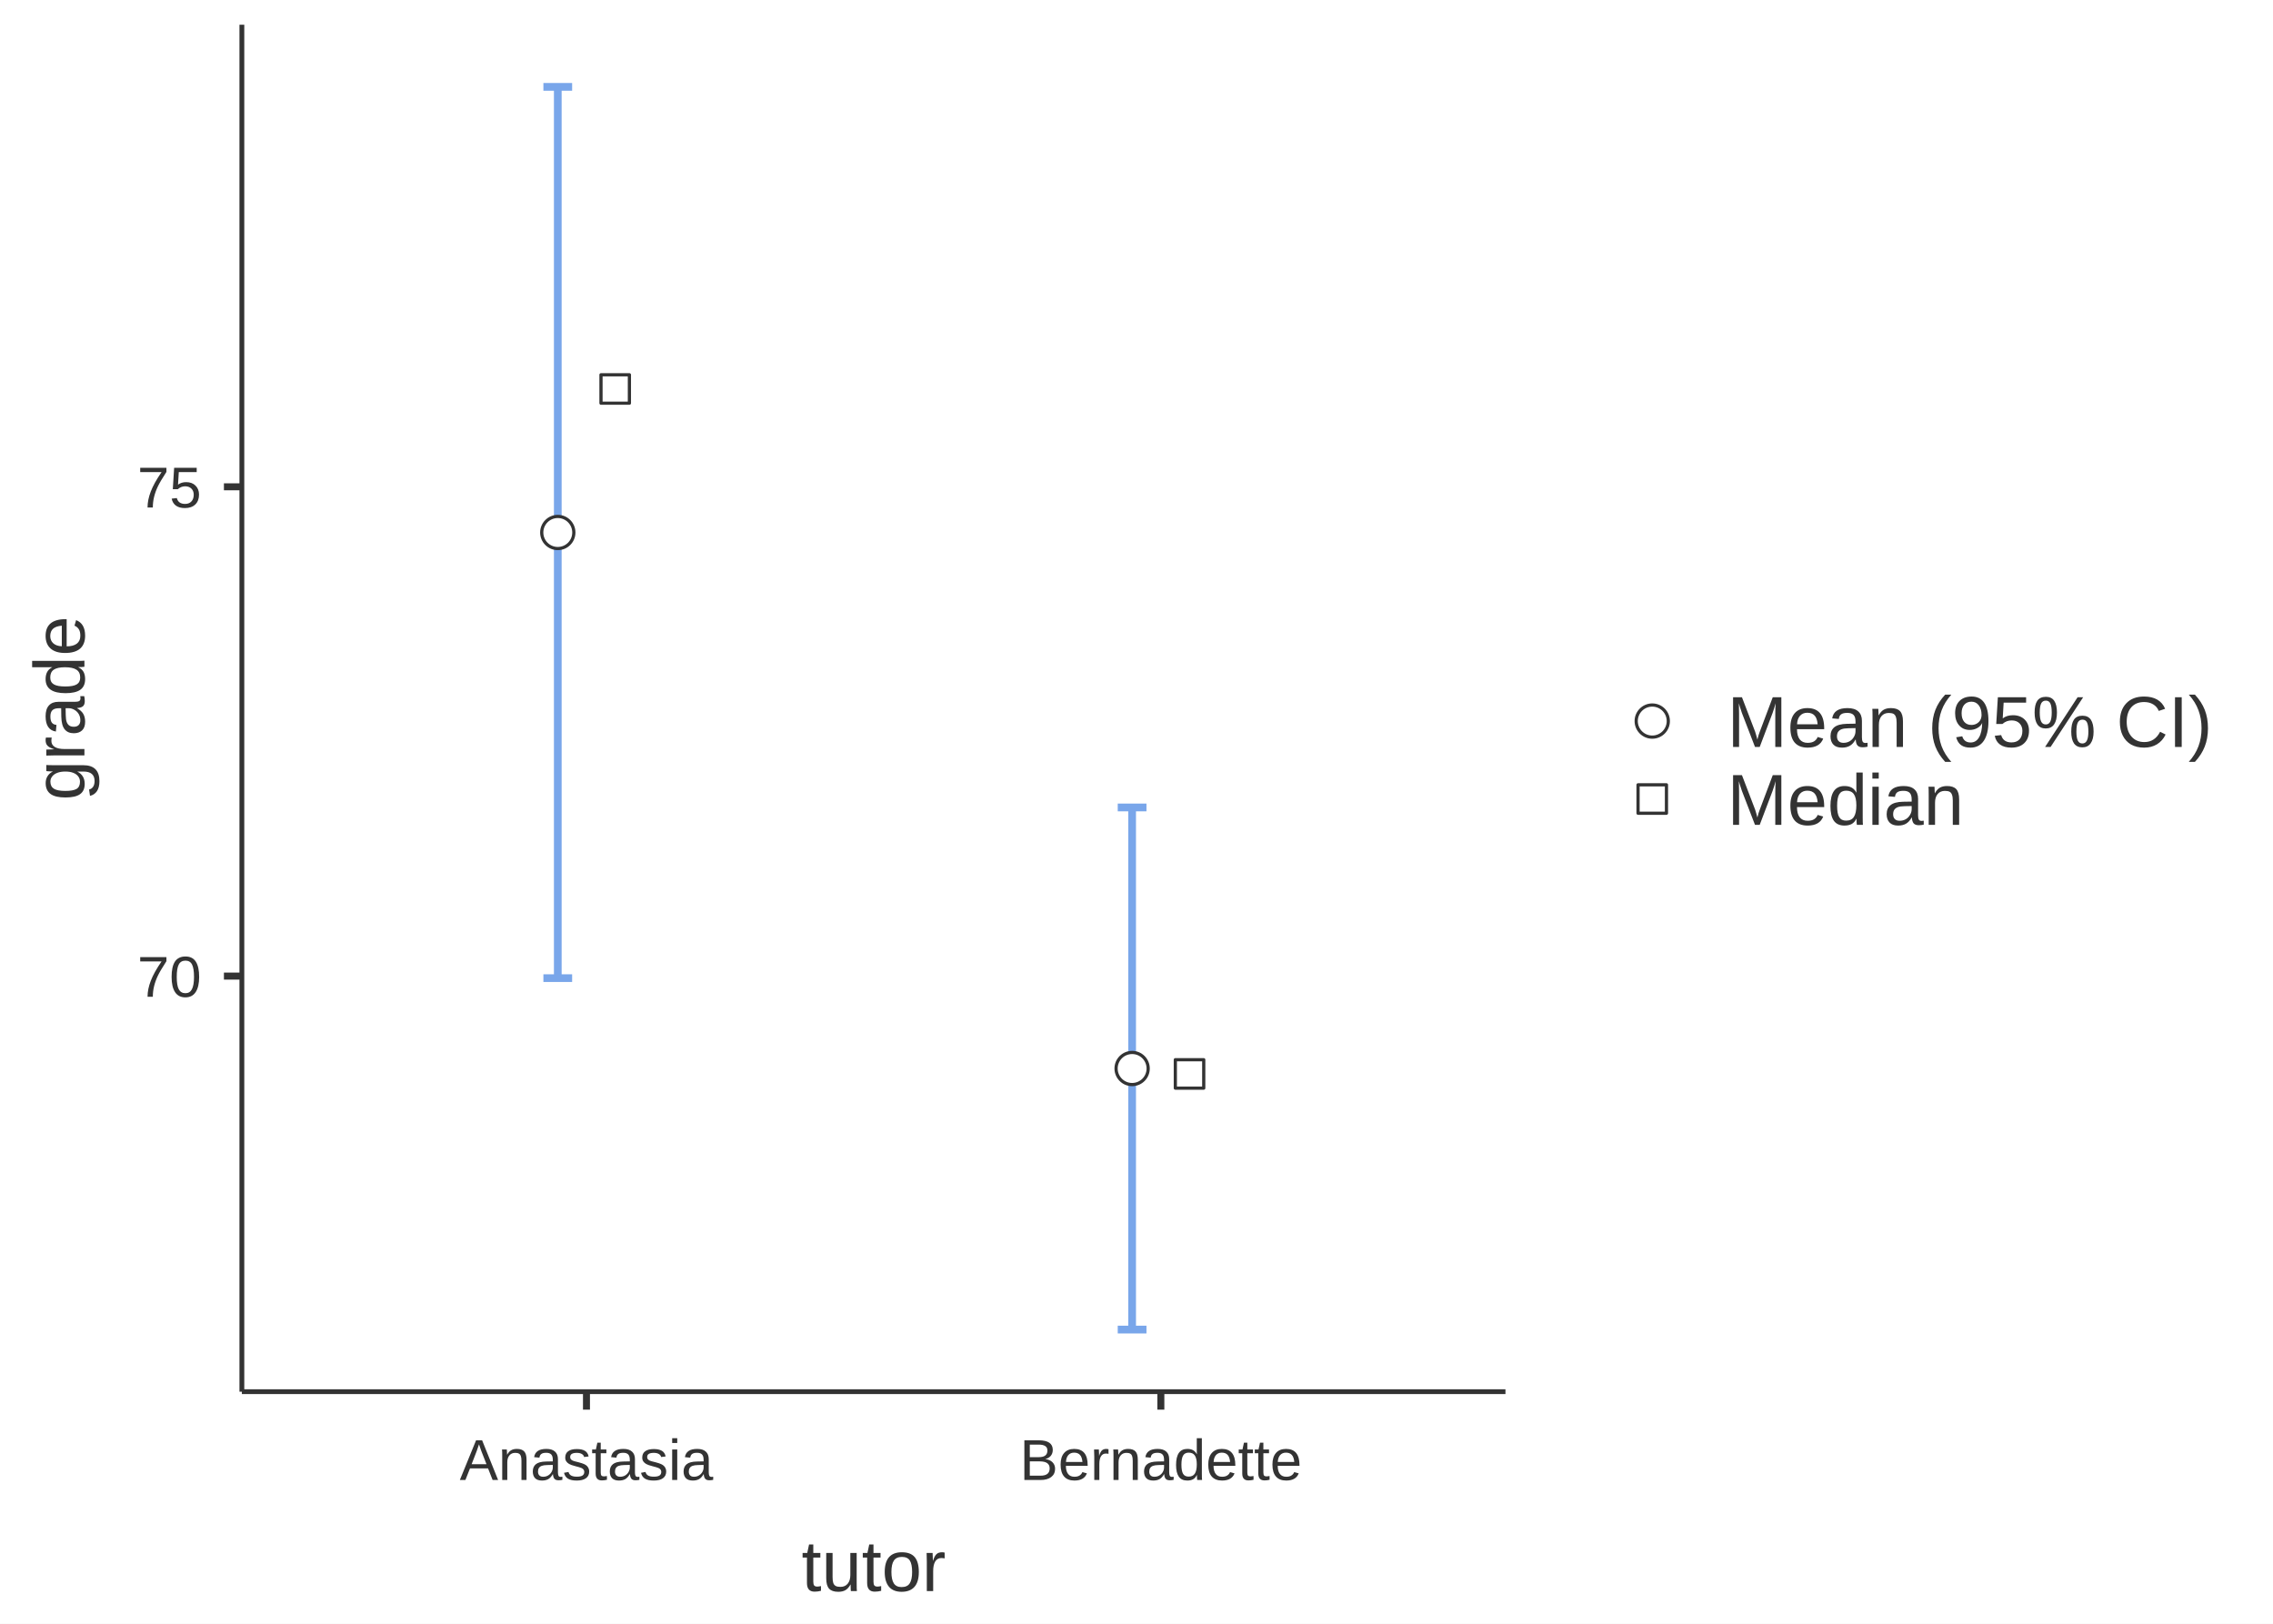
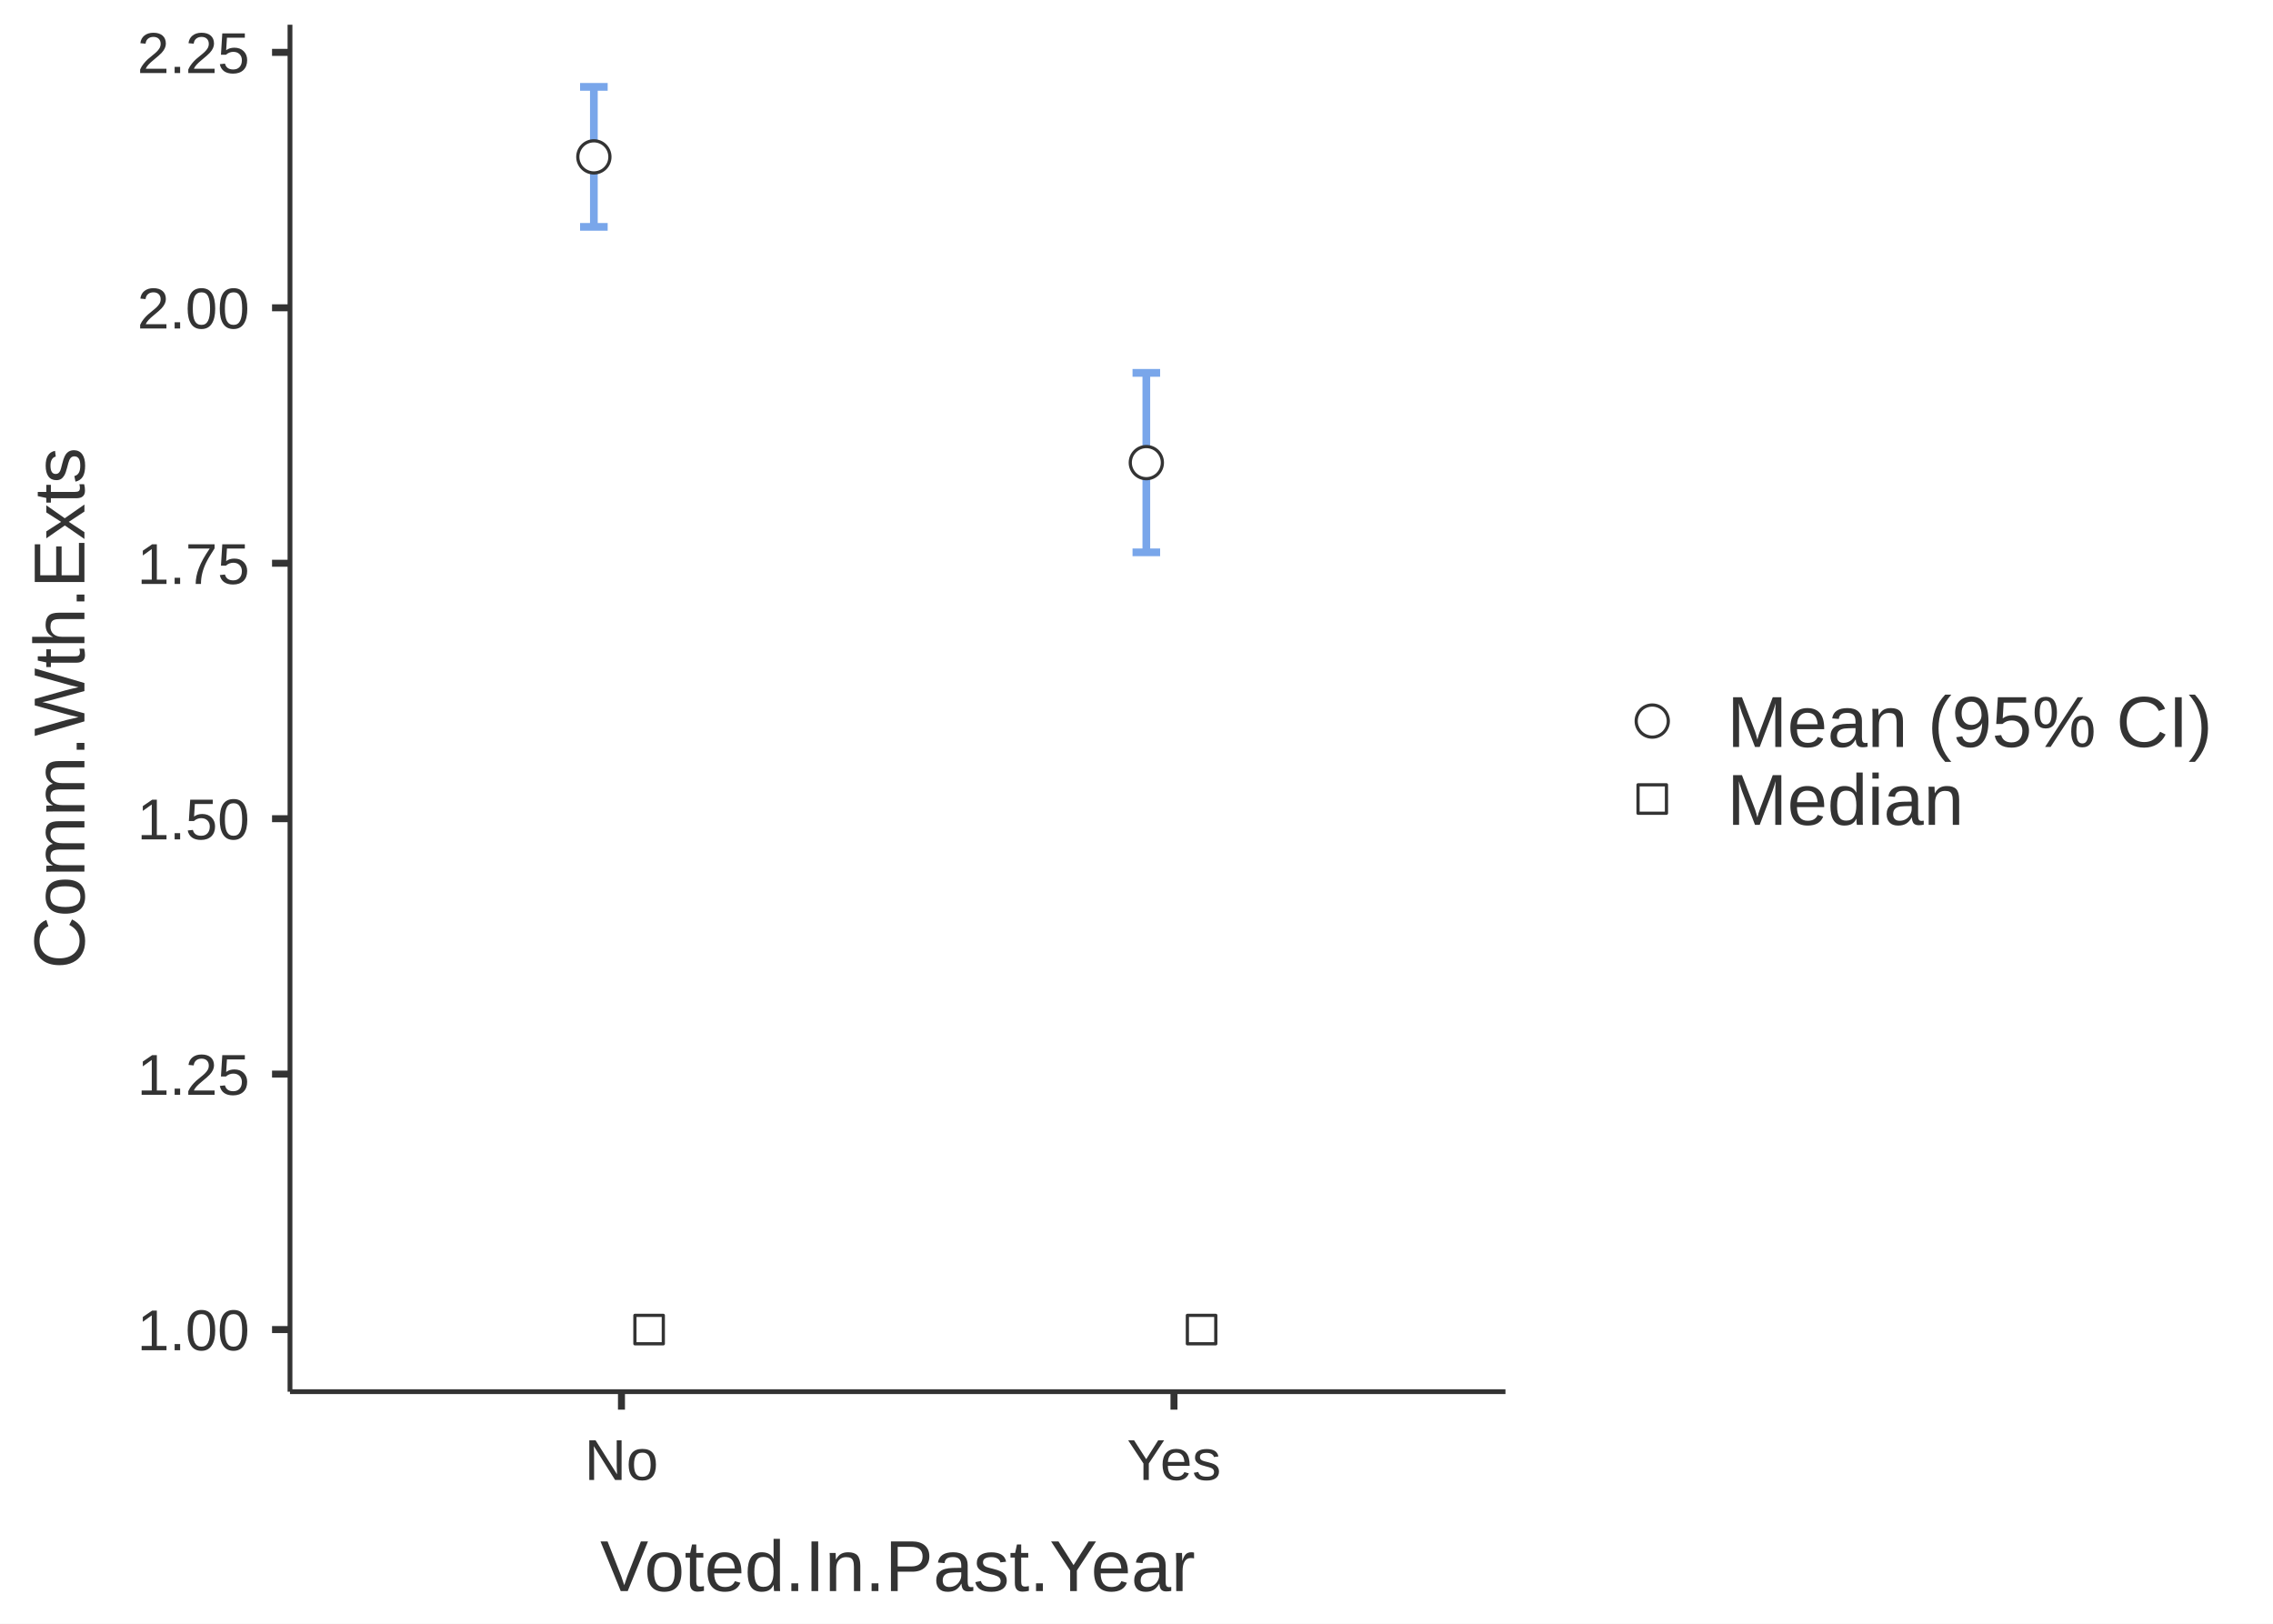
<svg xmlns="http://www.w3.org/2000/svg" class="svglite" width="504.00pt" height="360.00pt" viewBox="0 0 504.00 360.00">
  <defs>
    <style type="text/css">
    .svglite line, .svglite polyline, .svglite polygon, .svglite path, .svglite rect, .svglite circle {
      fill: none;
      stroke: #000000;
      stroke-linecap: round;
      stroke-linejoin: round;
      stroke-miterlimit: 10.00;
    }
  </style>
  </defs>
  <rect width="100%" height="100%" style="stroke: none; fill: #FFFFFF;" />
  <defs>
    <clipPath id="cpMC4wMHw1MDQuMDB8MC4wMHwzNjAuMDA=">
      <rect x="0.00" y="0.00" width="504.00" height="360.00" />
    </clipPath>
  </defs>
  <g clip-path="url(#cpMC4wMHw1MDQuMDB8MC4wMHwzNjAuMDA=)">
    <rect x="0.00" y="0.00" width="504.00" height="360.00" style="stroke-width: 1.55; stroke: none;" />
  </g>
  <defs>
-     <clipPath id="cpNTMuNjN8MzMzLjgxfDUuNDh8MzA4LjU1">
-       <rect x="53.63" y="5.48" width="280.17" height="303.08" />
+     <clipPath id="cpNjQuMzB8MzMzLjgxfDUuNDh8MzA4LjU1">
+       <rect x="64.30" y="5.48" width="269.50" height="303.08" />
    </clipPath>
  </defs>
-   <g clip-path="url(#cpNTMuNjN8MzMzLjgxfDUuNDh8MzA4LjU1)">
-     <rect x="53.63" y="5.48" width="280.17" height="303.08" style="stroke-width: 1.55; stroke: none;" />
-     <polyline points="120.49,19.26 126.86,19.26 " style="stroke-width: 1.71; stroke: #79A6EA; stroke-linecap: butt;" />
-     <polyline points="123.68,19.26 123.68,216.86 " style="stroke-width: 1.71; stroke: #79A6EA; stroke-linecap: butt;" />
-     <polyline points="120.49,216.86 126.86,216.86 " style="stroke-width: 1.71; stroke: #79A6EA; stroke-linecap: butt;" />
-     <polyline points="247.84,179.02 254.21,179.02 " style="stroke-width: 1.71; stroke: #79A6EA; stroke-linecap: butt;" />
-     <polyline points="251.03,179.02 251.03,294.78 " style="stroke-width: 1.71; stroke: #79A6EA; stroke-linecap: butt;" />
-     <polyline points="247.84,294.78 254.21,294.78 " style="stroke-width: 1.71; stroke: #79A6EA; stroke-linecap: butt;" />
-     <circle cx="123.68" cy="118.06" r="3.56" style="stroke-width: 0.71; stroke: #333333; fill: #FFFFFF;" />
-     <circle cx="251.03" cy="236.90" r="3.56" style="stroke-width: 0.71; stroke: #333333; fill: #FFFFFF;" />
-     <rect x="133.26" y="83.09" width="6.30" height="6.30" style="stroke-width: 0.71; stroke: #333333; fill: #FFFFFF;" />
-     <rect x="260.61" y="234.95" width="6.30" height="6.30" style="stroke-width: 0.71; stroke: #333333; fill: #FFFFFF;" />
+   <g clip-path="url(#cpNjQuMzB8MzMzLjgxfDUuNDh8MzA4LjU1)">
+     <rect x="64.30" y="5.48" width="269.50" height="303.08" style="stroke-width: 1.55; stroke: none;" />
+     <polyline points="128.62,19.26 134.74,19.26 " style="stroke-width: 1.71; stroke: #79A6EA; stroke-linecap: butt;" />
+     <polyline points="131.68,19.26 131.68,50.30 " style="stroke-width: 1.71; stroke: #79A6EA; stroke-linecap: butt;" />
+     <polyline points="128.62,50.30 134.74,50.30 " style="stroke-width: 1.71; stroke: #79A6EA; stroke-linecap: butt;" />
+     <polyline points="251.12,82.67 257.24,82.67 " style="stroke-width: 1.71; stroke: #79A6EA; stroke-linecap: butt;" />
+     <polyline points="254.18,82.67 254.18,122.46 " style="stroke-width: 1.71; stroke: #79A6EA; stroke-linecap: butt;" />
+     <polyline points="251.12,122.46 257.24,122.46 " style="stroke-width: 1.71; stroke: #79A6EA; stroke-linecap: butt;" />
+     <circle cx="131.68" cy="34.78" r="3.56" style="stroke-width: 0.71; stroke: #333333; fill: #FFFFFF;" />
+     <circle cx="254.18" cy="102.57" r="3.56" style="stroke-width: 0.71; stroke: #333333; fill: #FFFFFF;" />
+     <rect x="140.78" y="291.63" width="6.30" height="6.30" style="stroke-width: 0.71; stroke: #333333; fill: #FFFFFF;" />
+     <rect x="263.28" y="291.63" width="6.30" height="6.30" style="stroke-width: 0.71; stroke: #333333; fill: #FFFFFF;" />
  </g>
  <g clip-path="url(#cpMC4wMHw1MDQuMDB8MC4wMHwzNjAuMDA=)">
-     <polyline points="53.63,308.55 53.63,5.48 " style="stroke-width: 1.07; stroke: #333333; stroke-linecap: butt;" />
-     <text x="37.55" y="221.00" text-anchor="middle" style="font-size: 12.80px; fill: #333333; font-family: Arial;" textLength="14.23px" lengthAdjust="spacingAndGlyphs">70</text>
-     <text x="37.55" y="112.52" text-anchor="middle" style="font-size: 12.80px; fill: #333333; font-family: Arial;" textLength="14.23px" lengthAdjust="spacingAndGlyphs">75</text>
-     <polyline points="49.65,216.41 53.63,216.41 " style="stroke-width: 1.55; stroke: #333333; stroke-linecap: butt;" />
-     <polyline points="49.65,107.93 53.63,107.93 " style="stroke-width: 1.55; stroke: #333333; stroke-linecap: butt;" />
-     <polyline points="53.63,308.55 333.81,308.55 " style="stroke-width: 1.07; stroke: #333333; stroke-linecap: butt;" />
-     <polyline points="130.04,312.54 130.04,308.55 " style="stroke-width: 1.55; stroke: #333333; stroke-linecap: butt;" />
-     <polyline points="257.40,312.54 257.40,308.55 " style="stroke-width: 1.55; stroke: #333333; stroke-linecap: butt;" />
-     <text x="130.04" y="328.13" text-anchor="middle" style="font-size: 12.80px; fill: #333333; font-family: Arial;" textLength="56.19px" lengthAdjust="spacingAndGlyphs">Anastasia</text>
-     <text x="257.40" y="328.13" text-anchor="middle" style="font-size: 12.80px; fill: #333333; font-family: Arial;" textLength="62.59px" lengthAdjust="spacingAndGlyphs">Bernadette</text>
-     <text x="193.72" y="352.76" text-anchor="middle" style="font-size: 16.00px; fill: #333333; font-family: Arial;" textLength="32.01px" lengthAdjust="spacingAndGlyphs">tutor</text>
-     <text transform="translate(18.72,157.02) rotate(-90)" text-anchor="middle" style="font-size: 16.00px; fill: #333333; font-family: Arial;" textLength="40.92px" lengthAdjust="spacingAndGlyphs">grade</text>
+     <polyline points="64.30,308.55 64.30,5.48 " style="stroke-width: 1.07; stroke: #333333; stroke-linecap: butt;" />
+     <text x="42.89" y="299.37" text-anchor="middle" style="font-size: 12.80px; fill: #333333; font-family: Arial;" textLength="24.90px" lengthAdjust="spacingAndGlyphs">1.00</text>
+     <text x="42.89" y="242.73" text-anchor="middle" style="font-size: 12.80px; fill: #333333; font-family: Arial;" textLength="24.90px" lengthAdjust="spacingAndGlyphs">1.25</text>
+     <text x="42.89" y="186.10" text-anchor="middle" style="font-size: 12.80px; fill: #333333; font-family: Arial;" textLength="24.90px" lengthAdjust="spacingAndGlyphs">1.50</text>
+     <text x="42.89" y="129.47" text-anchor="middle" style="font-size: 12.80px; fill: #333333; font-family: Arial;" textLength="24.90px" lengthAdjust="spacingAndGlyphs">1.75</text>
+     <text x="42.89" y="72.83" text-anchor="middle" style="font-size: 12.80px; fill: #333333; font-family: Arial;" textLength="24.90px" lengthAdjust="spacingAndGlyphs">2.00</text>
+     <text x="42.89" y="16.20" text-anchor="middle" style="font-size: 12.80px; fill: #333333; font-family: Arial;" textLength="24.90px" lengthAdjust="spacingAndGlyphs">2.25</text>
+     <polyline points="60.32,294.78 64.30,294.78 " style="stroke-width: 1.55; stroke: #333333; stroke-linecap: butt;" />
+     <polyline points="60.32,238.14 64.30,238.14 " style="stroke-width: 1.55; stroke: #333333; stroke-linecap: butt;" />
+     <polyline points="60.32,181.51 64.30,181.51 " style="stroke-width: 1.55; stroke: #333333; stroke-linecap: butt;" />
+     <polyline points="60.32,124.88 64.30,124.88 " style="stroke-width: 1.55; stroke: #333333; stroke-linecap: butt;" />
+     <polyline points="60.32,68.24 64.30,68.24 " style="stroke-width: 1.55; stroke: #333333; stroke-linecap: butt;" />
+     <polyline points="60.32,11.61 64.30,11.61 " style="stroke-width: 1.55; stroke: #333333; stroke-linecap: butt;" />
+     <polyline points="64.30,308.55 333.81,308.55 " style="stroke-width: 1.07; stroke: #333333; stroke-linecap: butt;" />
+     <polyline points="137.80,312.54 137.80,308.55 " style="stroke-width: 1.55; stroke: #333333; stroke-linecap: butt;" />
+     <polyline points="260.31,312.54 260.31,308.55 " style="stroke-width: 1.55; stroke: #333333; stroke-linecap: butt;" />
+     <text x="137.80" y="328.13" text-anchor="middle" style="font-size: 12.80px; fill: #333333; font-family: Arial;" textLength="16.36px" lengthAdjust="spacingAndGlyphs">No</text>
+     <text x="260.31" y="328.13" text-anchor="middle" style="font-size: 12.80px; fill: #333333; font-family: Arial;" textLength="22.05px" lengthAdjust="spacingAndGlyphs">Yes</text>
+     <text x="199.05" y="352.76" text-anchor="middle" style="font-size: 16.00px; fill: #333333; font-family: Arial;" textLength="134.29px" lengthAdjust="spacingAndGlyphs">Voted.In.Past.Year</text>
+     <text transform="translate(18.72,157.02) rotate(-90)" text-anchor="middle" style="font-size: 16.00px; fill: #333333; font-family: Arial;" textLength="115.55px" lengthAdjust="spacingAndGlyphs">Comm.Wth.Exts</text>
    <rect x="349.75" y="120.28" width="148.77" height="73.48" style="stroke-width: 1.55; stroke: none;" />
    <circle cx="366.36" cy="159.87" r="3.56" style="stroke-width: 0.71; stroke: #333333; fill: #FFFFFF;" />
    <rect x="363.21" y="174.00" width="6.30" height="6.30" style="stroke-width: 0.71; stroke: #333333; fill: #FFFFFF;" />
    <text x="382.97" y="165.60" style="font-size: 16.00px; fill: #333333; font-family: Arial;" textLength="107.59px" lengthAdjust="spacingAndGlyphs">Mean (95% CI)</text>
    <text x="382.97" y="182.88" style="font-size: 16.00px; fill: #333333; font-family: Arial;" textLength="52.48px" lengthAdjust="spacingAndGlyphs">Median</text>
  </g>
</svg>
